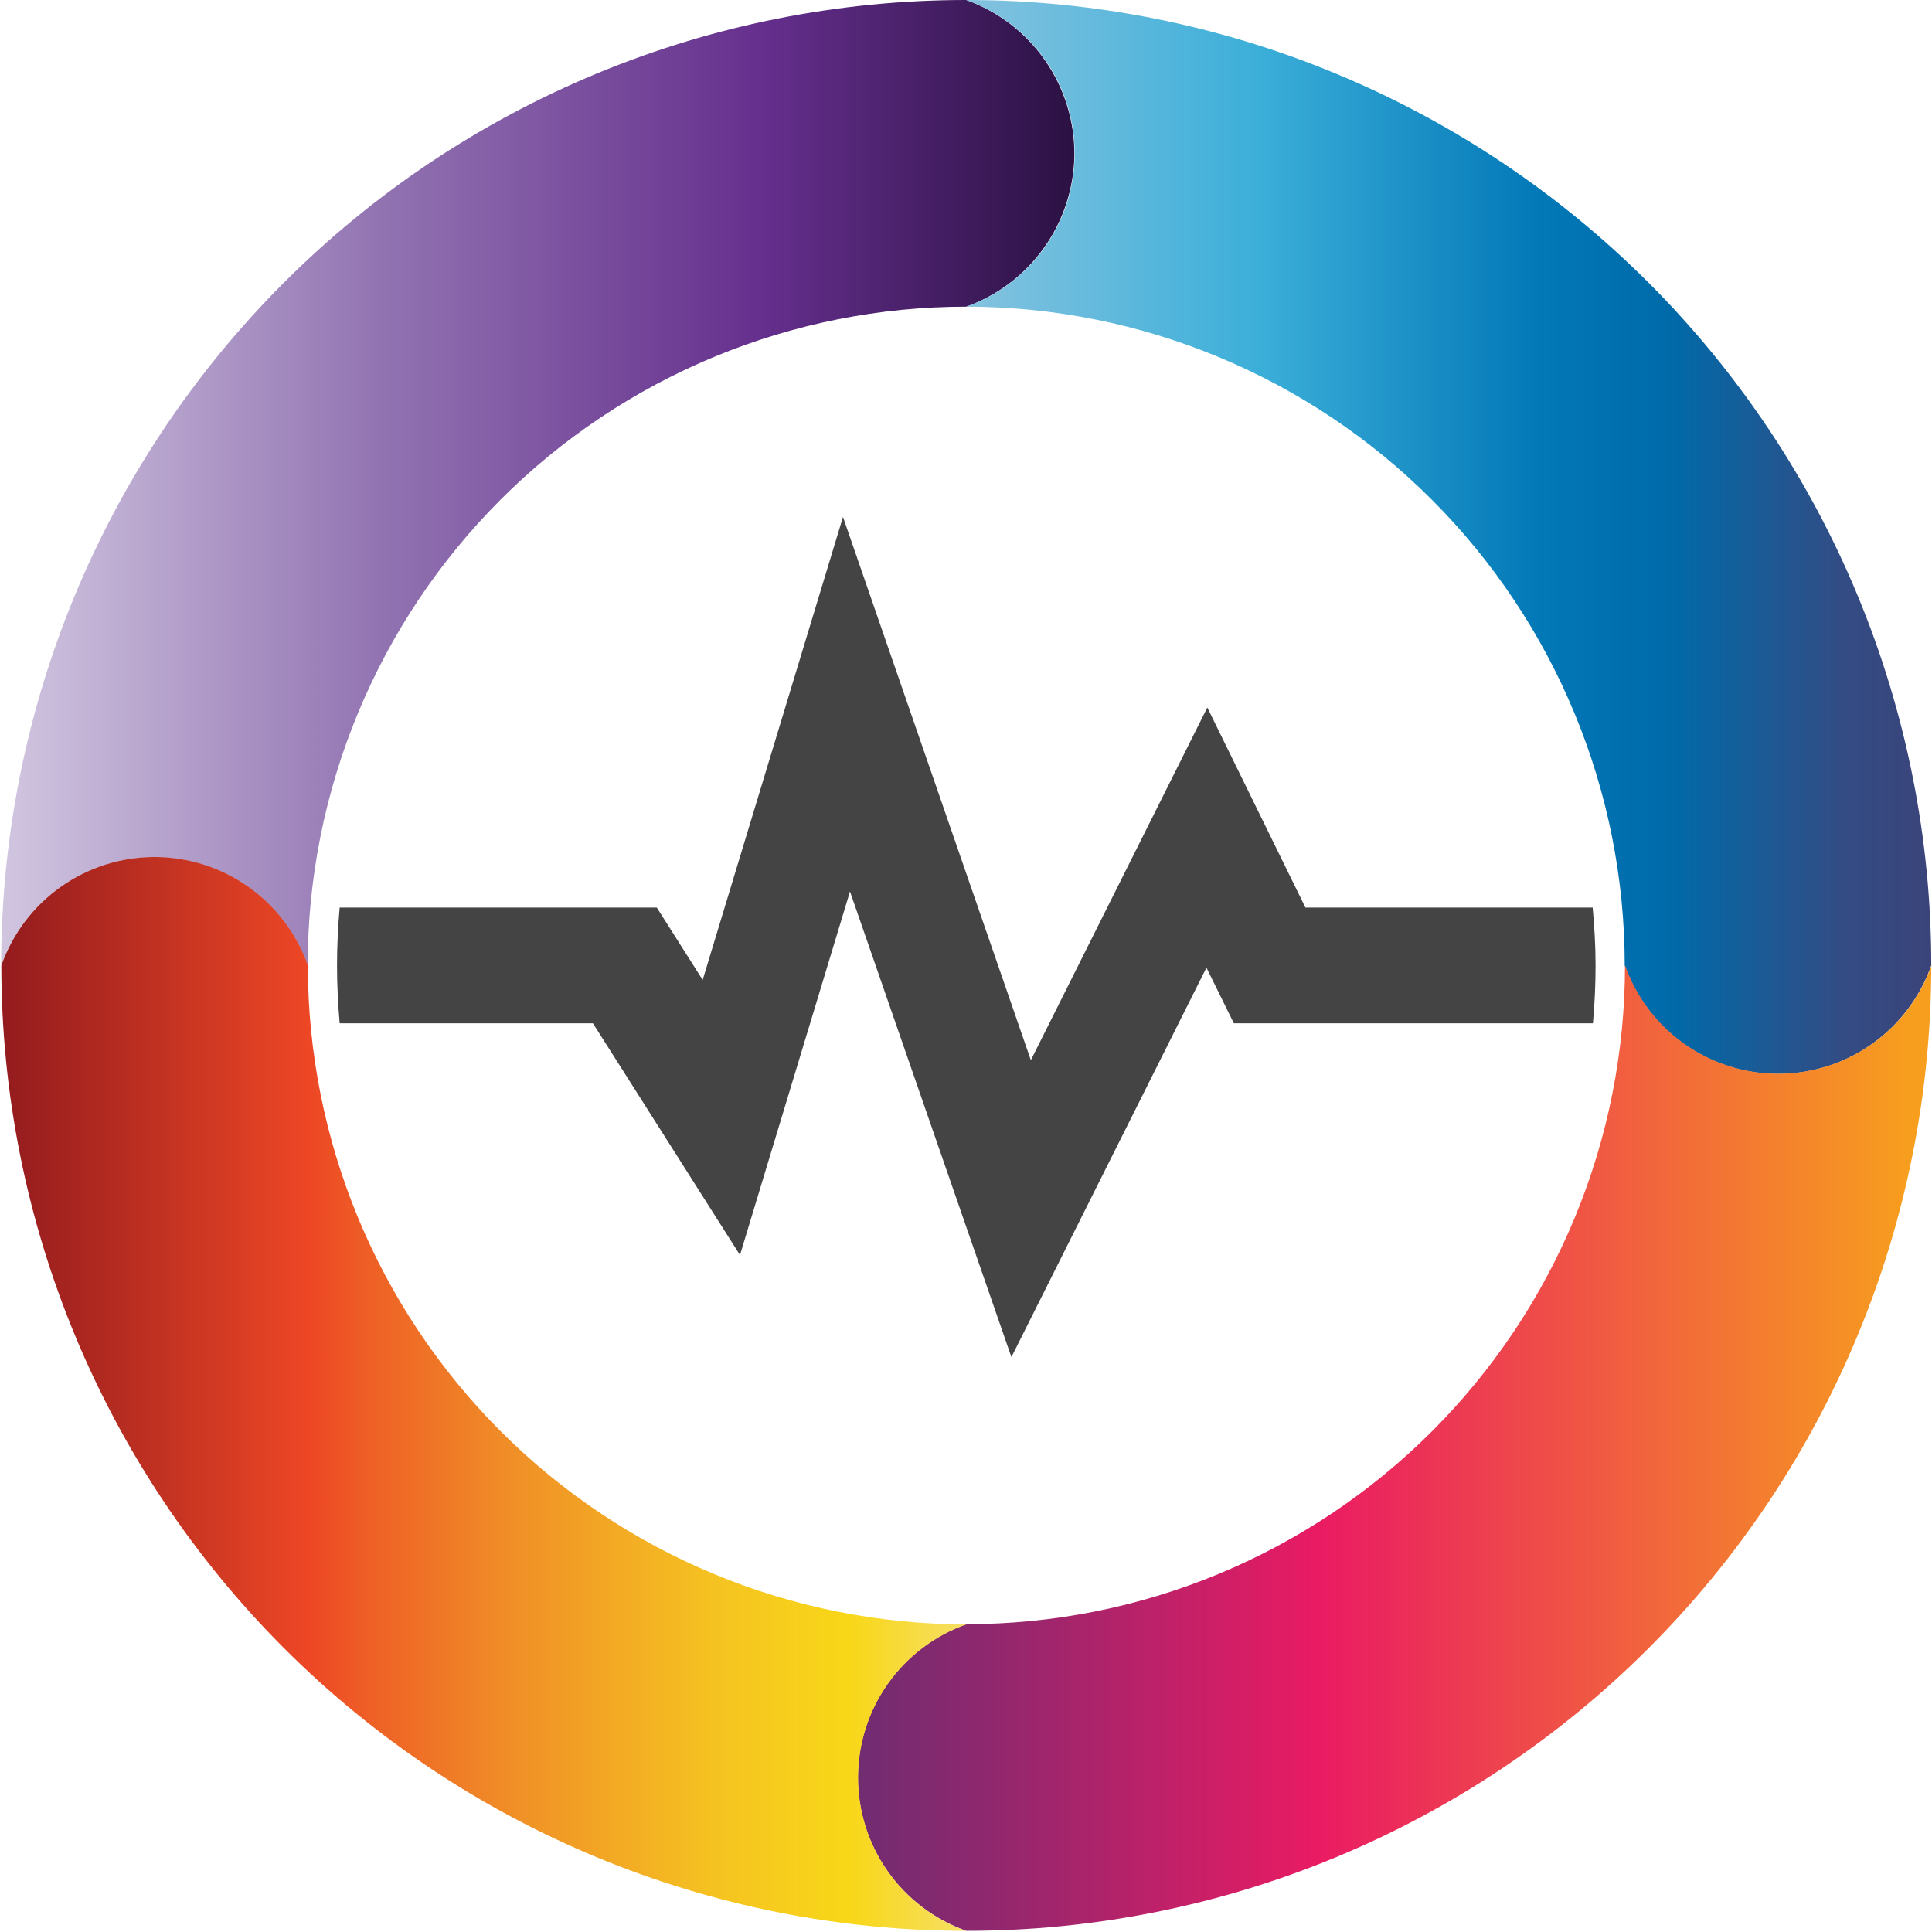
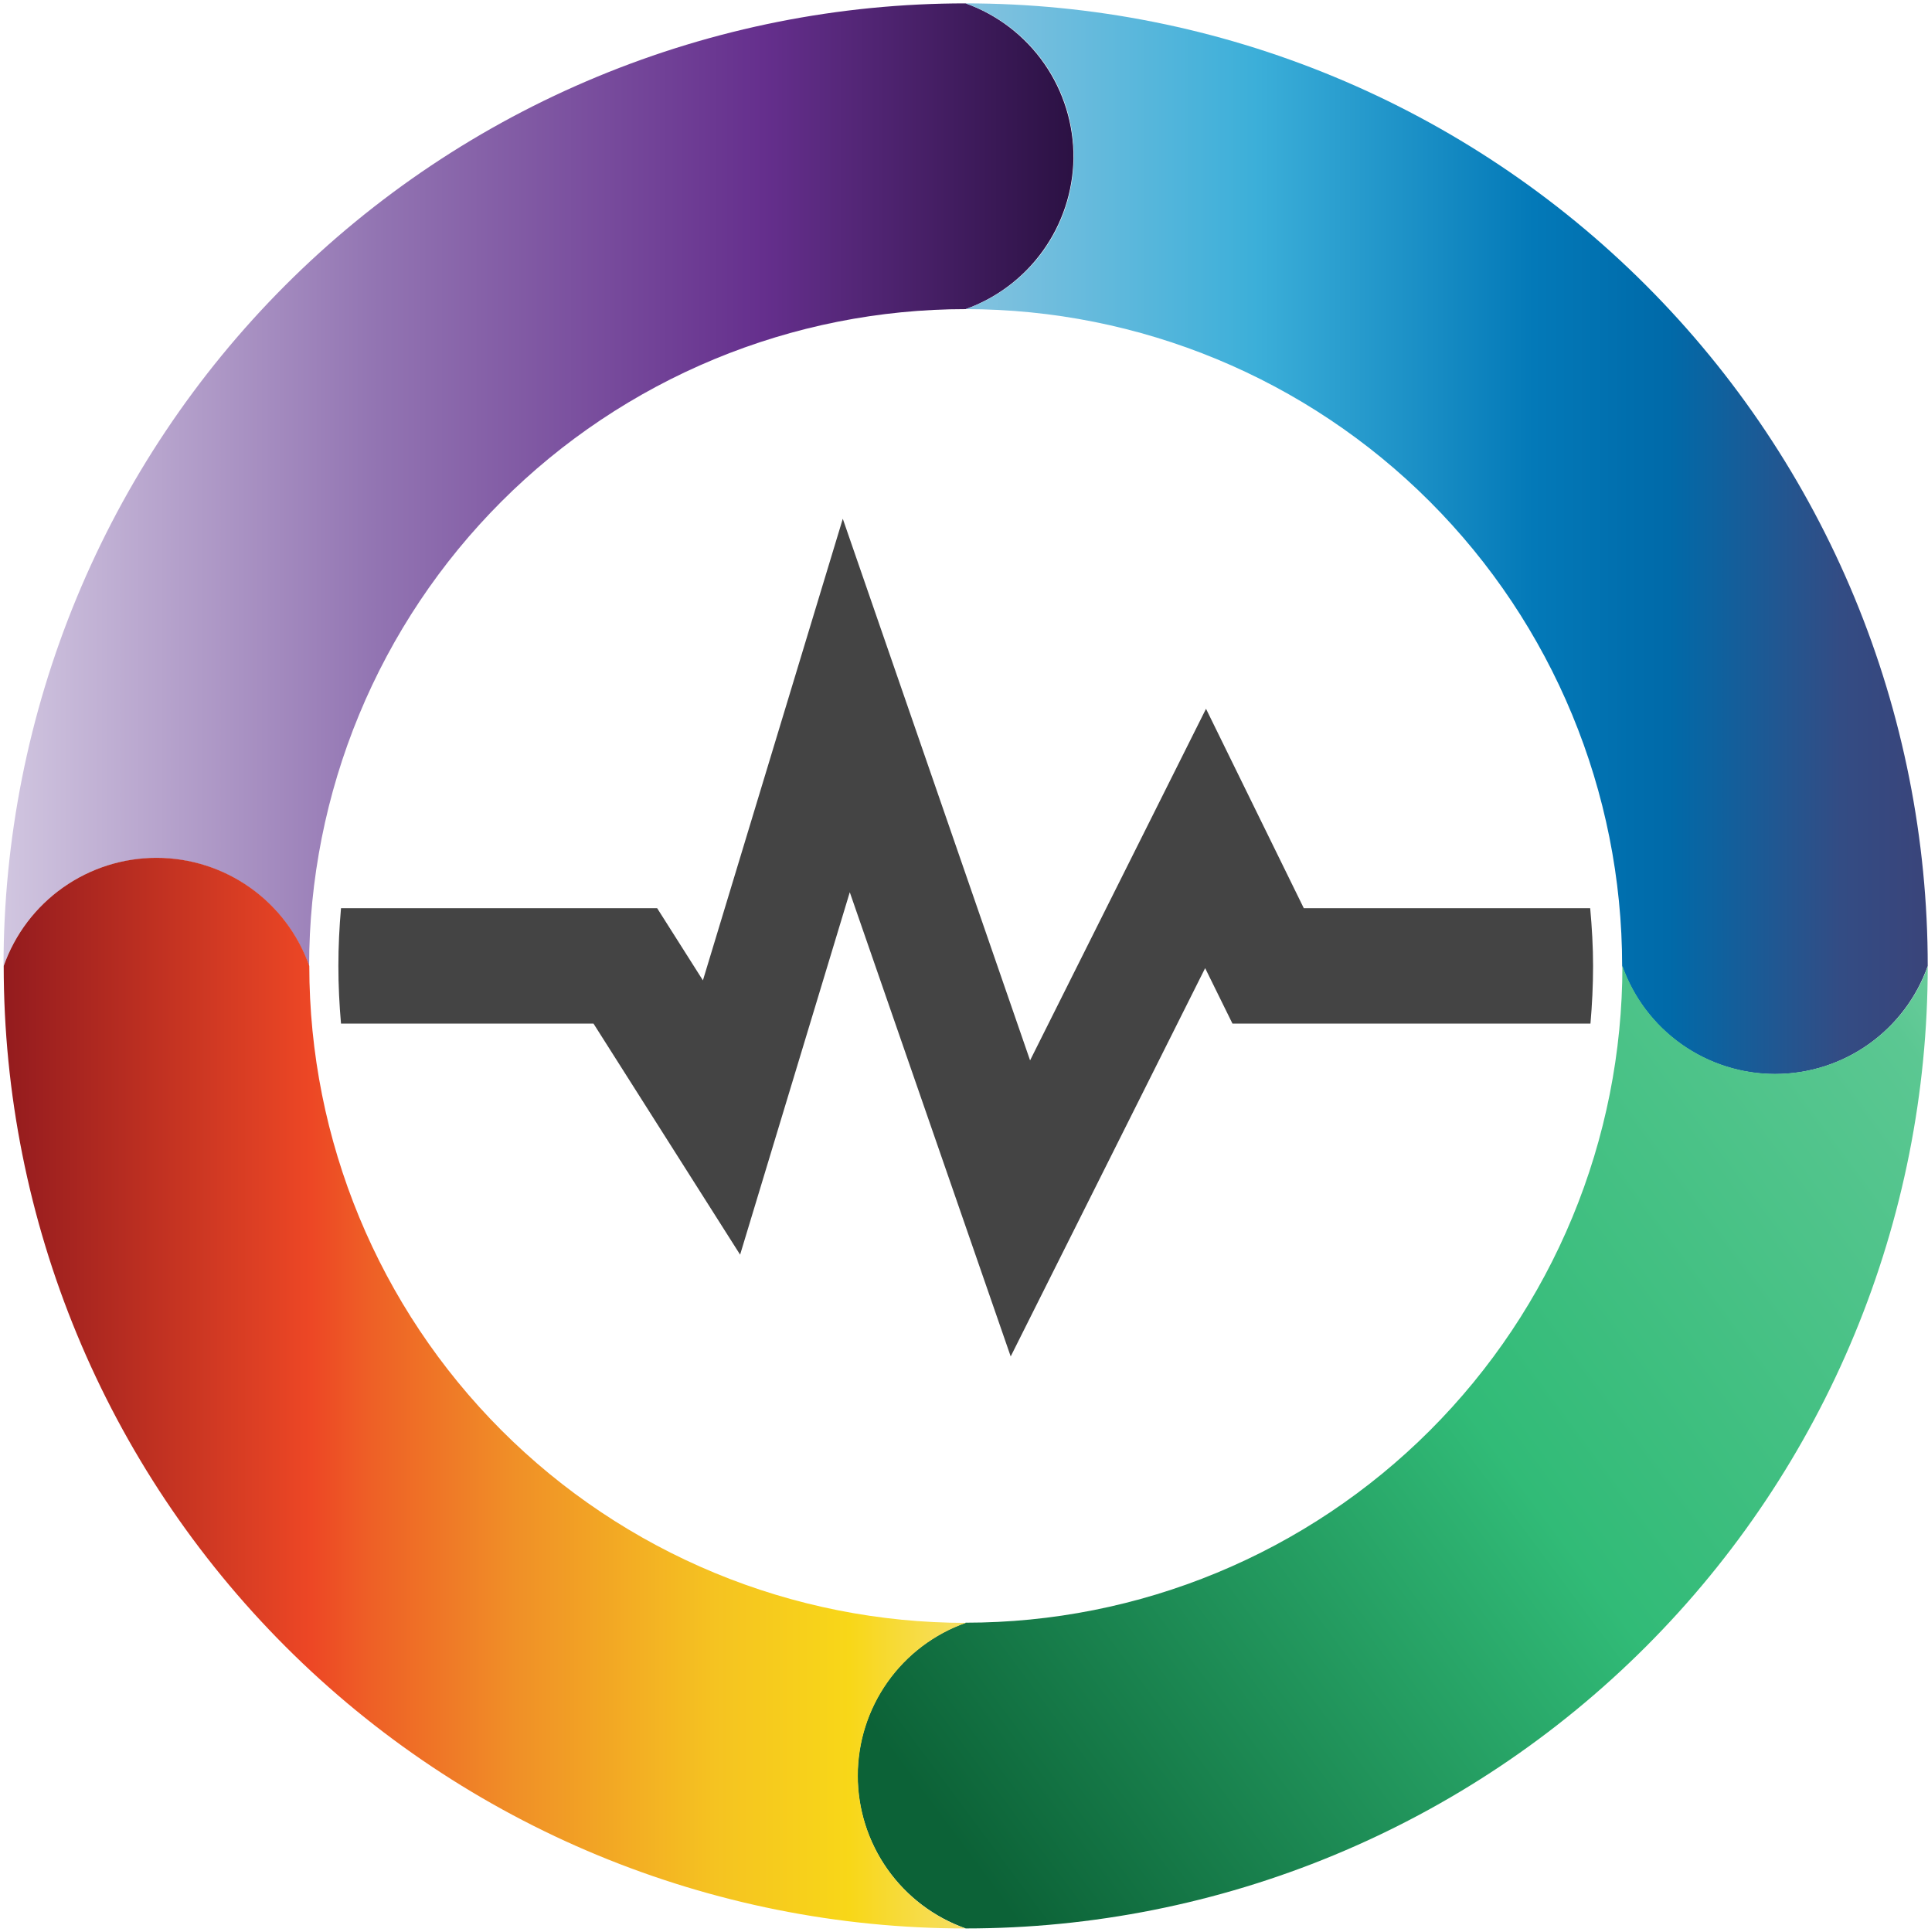
- <svg xmlns="http://www.w3.org/2000/svg" width="638" height="638" viewBox="0 0 638 638" fill="none">
-   <path d="M526.901 318.824C526.901 325.247 526.583 331.613 526.033 337.92H407.454L398.401 319.547L333.993 448.159L280.69 294.404L244.364 414.451L195.804 337.92H112.163C111.613 331.613 111.295 325.247 111.295 318.824C111.295 312.401 111.613 306.006 112.163 299.699H216.888L232.043 323.598L278.376 170.711L340.413 350.102L398.691 233.642L431.083 299.699H525.946C526.525 306.006 526.901 312.487 526.901 318.824Z" fill="#444444" />
-   <path d="M354.788 51.358C354.603 62.317 351.09 72.961 344.716 81.876C338.341 90.79 329.407 97.554 319.099 101.269C290.535 101.269 262.251 106.898 235.862 117.834C209.472 128.771 185.495 144.8 165.299 165.008C145.102 185.215 129.083 209.205 118.154 235.607C107.226 262.009 101.603 290.305 101.607 318.881C97.909 308.408 91.055 299.34 81.991 292.926C72.926 286.513 62.097 283.068 50.994 283.068C39.891 283.068 29.062 286.513 19.997 292.926C10.933 299.34 4.079 308.408 0.381 318.881C0.369 277.004 8.605 235.536 24.618 196.844C40.631 158.152 64.106 122.996 93.704 93.383C123.302 63.77 158.441 40.281 197.115 24.259C235.789 8.236 277.24 -0.008 319.099 5.25476e-06C329.638 3.799 338.735 10.784 345.13 19.985C351.524 29.187 354.9 40.151 354.788 51.358Z" fill="url(#paint0_linear_401_3133)" />
-   <path d="M637.76 318.823C634.061 329.296 627.208 338.364 618.143 344.778C609.079 351.192 598.249 354.636 587.147 354.636C576.044 354.636 565.214 351.192 556.15 344.778C547.085 338.364 540.232 329.296 536.533 318.823C536.518 261.134 513.606 205.812 472.833 165.016C432.061 124.221 376.765 101.292 319.1 101.269C329.568 97.569 338.632 90.713 345.044 81.644C351.455 72.576 354.897 61.742 354.897 50.635C354.897 39.527 351.455 28.693 345.044 19.625C338.632 10.556 329.568 3.7 319.1 0C360.949 -1.7244e-07 402.389 8.247 441.052 24.27C479.716 40.292 514.846 63.777 544.437 93.383C574.027 122.989 597.499 158.136 613.511 196.817C629.524 235.498 637.763 276.956 637.76 318.823Z" fill="url(#paint1_linear_401_3133)" />
-   <path d="M637.759 318.824C637.763 360.689 629.523 402.146 613.51 440.825C597.497 479.505 574.025 514.65 544.434 544.254C514.843 573.857 479.712 597.339 441.049 613.359C402.386 629.379 360.947 637.622 319.099 637.618C308.63 633.918 299.566 627.062 293.155 617.993C286.743 608.925 283.301 598.091 283.301 586.984C283.301 575.876 286.743 565.042 293.155 555.974C299.566 546.906 308.63 540.049 319.099 536.349C347.662 536.353 375.947 530.728 402.338 519.795C428.729 508.862 452.708 492.836 472.907 472.631C493.106 452.426 509.129 428.438 520.061 402.038C530.993 375.638 536.619 347.342 536.619 318.766C540.318 329.239 547.171 338.307 556.236 344.721C565.3 351.134 576.13 354.579 587.232 354.579C598.335 354.579 609.165 351.134 618.229 344.721C627.294 338.307 634.147 329.239 637.845 318.766L637.759 318.824Z" fill="url(#paint2_linear_401_3133)" />
-   <path d="M319.1 637.618C234.586 637.618 153.533 604.031 93.773 544.246C34.013 484.46 0.439 403.373 0.439 318.824C4.138 308.351 10.991 299.283 20.056 292.869C29.12 286.455 39.95 283.011 51.053 283.011C62.155 283.011 72.985 286.455 82.049 292.869C91.114 299.283 97.967 308.351 101.666 318.824C101.666 376.53 124.58 431.874 165.367 472.678C185.563 492.883 209.54 508.91 235.927 519.845C262.314 530.779 290.596 536.407 319.157 536.407C308.689 540.107 299.625 546.964 293.213 556.032C286.802 565.1 283.36 575.934 283.36 587.042C283.36 598.149 286.802 608.983 293.213 618.051C299.625 627.12 308.689 633.976 319.157 637.676L319.1 637.618Z" fill="url(#paint3_linear_401_3133)" />
+ <svg xmlns="http://www.w3.org/2000/svg" width="498" height="499" viewBox="0 0 498 499" fill="none">
+   <path d="M411.491 249.489C411.491 254.498 411.243 259.461 410.814 264.38H318.347L311.288 250.053L261.062 350.343L219.497 230.446L191.171 324.058L153.304 264.38H88.081C87.652 259.461 87.404 254.498 87.404 249.489C87.404 244.48 87.652 239.493 88.081 234.575H169.745L181.563 253.211L217.693 133.991L266.069 273.879L311.513 183.065L336.773 234.575H410.746C411.197 239.493 411.491 244.547 411.491 249.489Z" fill="#444444" />
+   <path d="M277.276 40.92C277.132 49.467 274.393 57.767 269.422 64.718C264.451 71.67 257.484 76.944 249.446 79.841C227.172 79.841 205.116 84.23 184.538 92.758C163.96 101.286 145.263 113.786 129.514 129.544C113.765 145.302 101.273 164.009 92.751 184.597C84.229 205.184 79.845 227.25 79.848 249.533C76.964 241.367 71.619 234.295 64.551 229.294C57.482 224.292 49.038 221.607 40.38 221.607C31.722 221.607 23.277 224.292 16.209 229.294C9.14 234.295 3.796 241.367 0.912 249.533C0.903 216.878 7.326 184.541 19.812 154.369C32.299 124.198 50.605 96.783 73.685 73.691C96.765 50.6 124.166 32.283 154.324 19.789C184.482 7.294 216.805 0.866 249.446 0.872C257.664 3.835 264.758 9.281 269.745 16.457C274.731 23.632 277.363 32.182 277.276 40.92Z" fill="url(#paint0_linear_430_3947)" />
+   <path d="M497.934 249.488C495.05 257.655 489.706 264.726 482.637 269.728C475.569 274.729 467.124 277.415 458.466 277.415C449.809 277.415 441.364 274.729 434.295 269.728C427.227 264.726 421.883 257.655 418.999 249.488C418.987 204.503 401.12 161.362 369.326 129.551C337.532 97.739 294.412 79.859 249.445 79.841C257.609 76.956 264.677 71.609 269.676 64.538C274.676 57.466 277.36 49.018 277.36 40.356C277.36 31.695 274.676 23.247 269.676 16.175C264.677 9.104 257.609 3.757 249.445 0.872C282.079 0.872 314.394 7.303 344.543 19.797C374.693 32.292 402.087 50.605 425.161 73.691C448.236 96.778 466.539 124.185 479.026 154.349C491.512 184.512 497.937 216.841 497.934 249.488Z" fill="url(#paint1_linear_430_3947)" />
+   <path d="M497.933 249.488C497.936 282.134 491.511 314.462 479.024 344.624C466.537 374.786 448.234 402.192 425.159 425.276C402.084 448.361 374.69 466.672 344.54 479.164C314.391 491.656 282.077 498.084 249.444 498.081C241.281 495.196 234.213 489.849 229.213 482.778C224.214 475.707 221.529 467.258 221.529 458.597C221.529 449.935 224.214 441.487 229.213 434.416C234.213 427.344 241.281 421.998 249.444 419.112C271.718 419.115 293.774 414.729 314.354 406.203C334.933 397.678 353.632 385.181 369.383 369.425C385.134 353.67 397.629 334.964 406.153 314.377C414.678 293.791 419.065 271.726 419.065 249.442C421.949 257.609 427.293 264.68 434.362 269.682C441.43 274.683 449.875 277.369 458.533 277.369C467.191 277.369 475.635 274.683 482.704 269.682C489.772 264.68 495.117 257.609 498.001 249.442L497.933 249.488Z" fill="url(#paint2_linear_430_3947)" />
+   <path d="M249.446 498.083C183.542 498.083 120.338 471.892 73.738 425.271C27.137 378.651 0.957 315.42 0.957 249.489C3.841 241.322 9.185 234.251 16.254 229.25C23.322 224.248 31.767 221.562 40.425 221.562C49.083 221.562 57.527 224.248 64.596 229.25C71.664 234.251 77.008 241.322 79.892 249.489C79.892 294.488 97.761 337.645 129.567 369.464C145.315 385.219 164.012 397.717 184.588 406.244C205.165 414.771 227.219 419.159 249.491 419.159C241.328 422.044 234.259 427.391 229.26 434.462C224.261 441.534 221.576 449.982 221.576 458.644C221.576 467.305 224.261 475.753 229.26 482.825C234.259 489.896 241.328 495.243 249.491 498.128L249.446 498.083Z" fill="url(#paint3_linear_430_3947)" />
  <defs>
-     <linearGradient id="paint0_linear_401_3133" x1="0.439" y1="159.397" x2="354.788" y2="159.397" gradientUnits="userSpaceOnUse">
+     <linearGradient id="paint0_linear_430_3947" x1="0.957" y1="125.169" x2="277.276" y2="125.169" gradientUnits="userSpaceOnUse">
      <stop stop-color="#D1C6E0" />
      <stop offset="0.35" stop-color="#9274B2" />
      <stop offset="0.71" stop-color="#652F8D" />
      <stop offset="1" stop-color="#2B1143" />
    </linearGradient>
-     <linearGradient id="paint1_linear_401_3133" x1="319.1" y1="177.25" x2="637.76" y2="177.25" gradientUnits="userSpaceOnUse">
+     <linearGradient id="paint1_linear_430_3947" x1="249.445" y1="139.09" x2="497.934" y2="139.09" gradientUnits="userSpaceOnUse">
      <stop offset="0.01" stop-color="#82C2DF" />
      <stop offset="0.3" stop-color="#3CAFD9" />
      <stop offset="0.59" stop-color="#0379B8" />
      <stop offset="0.7" stop-color="#006DAC" />
      <stop offset="0.73" stop-color="#006AA9" />
      <stop offset="0.91" stop-color="#334C84" />
      <stop offset="1" stop-color="#3A447A" />
    </linearGradient>
-     <linearGradient id="paint2_linear_401_3133" x1="283.409" y1="478.221" x2="637.759" y2="478.221" gradientUnits="userSpaceOnUse">
-       <stop stop-color="#712C71" />
-       <stop offset="0.12" stop-color="#8F286E" />
-       <stop offset="0.38" stop-color="#DB1D65" />
-       <stop offset="0.43" stop-color="#EA1B63" />
-       <stop offset="0.98" stop-color="#F79E1E" />
+     <linearGradient id="paint2_linear_430_3947" x1="240.4" y1="466.797" x2="581.559" y2="212.975" gradientUnits="userSpaceOnUse">
+       <stop stop-color="#0C6237" />
+       <stop offset="0.406" stop-color="#31BB77" />
+       <stop offset="0.752" stop-color="#5BC792" />
+       <stop offset="0.98" stop-color="#B1E9CD" />
    </linearGradient>
-     <linearGradient id="paint3_linear_401_3133" x1="0.439" y1="460.369" x2="319.1" y2="460.369" gradientUnits="userSpaceOnUse">
+     <linearGradient id="paint3_linear_430_3947" x1="0.957" y1="359.865" x2="249.446" y2="359.865" gradientUnits="userSpaceOnUse">
      <stop stop-color="#931B1E" />
      <stop offset="0.32" stop-color="#ED4725" />
      <stop offset="0.38" stop-color="#EE5F26" />
      <stop offset="0.53" stop-color="#F08F27" />
      <stop offset="0.74" stop-color="#F5C321" />
      <stop offset="0.88" stop-color="#F8D718" />
      <stop offset="1" stop-color="#F6DF65" />
    </linearGradient>
  </defs>
</svg>
